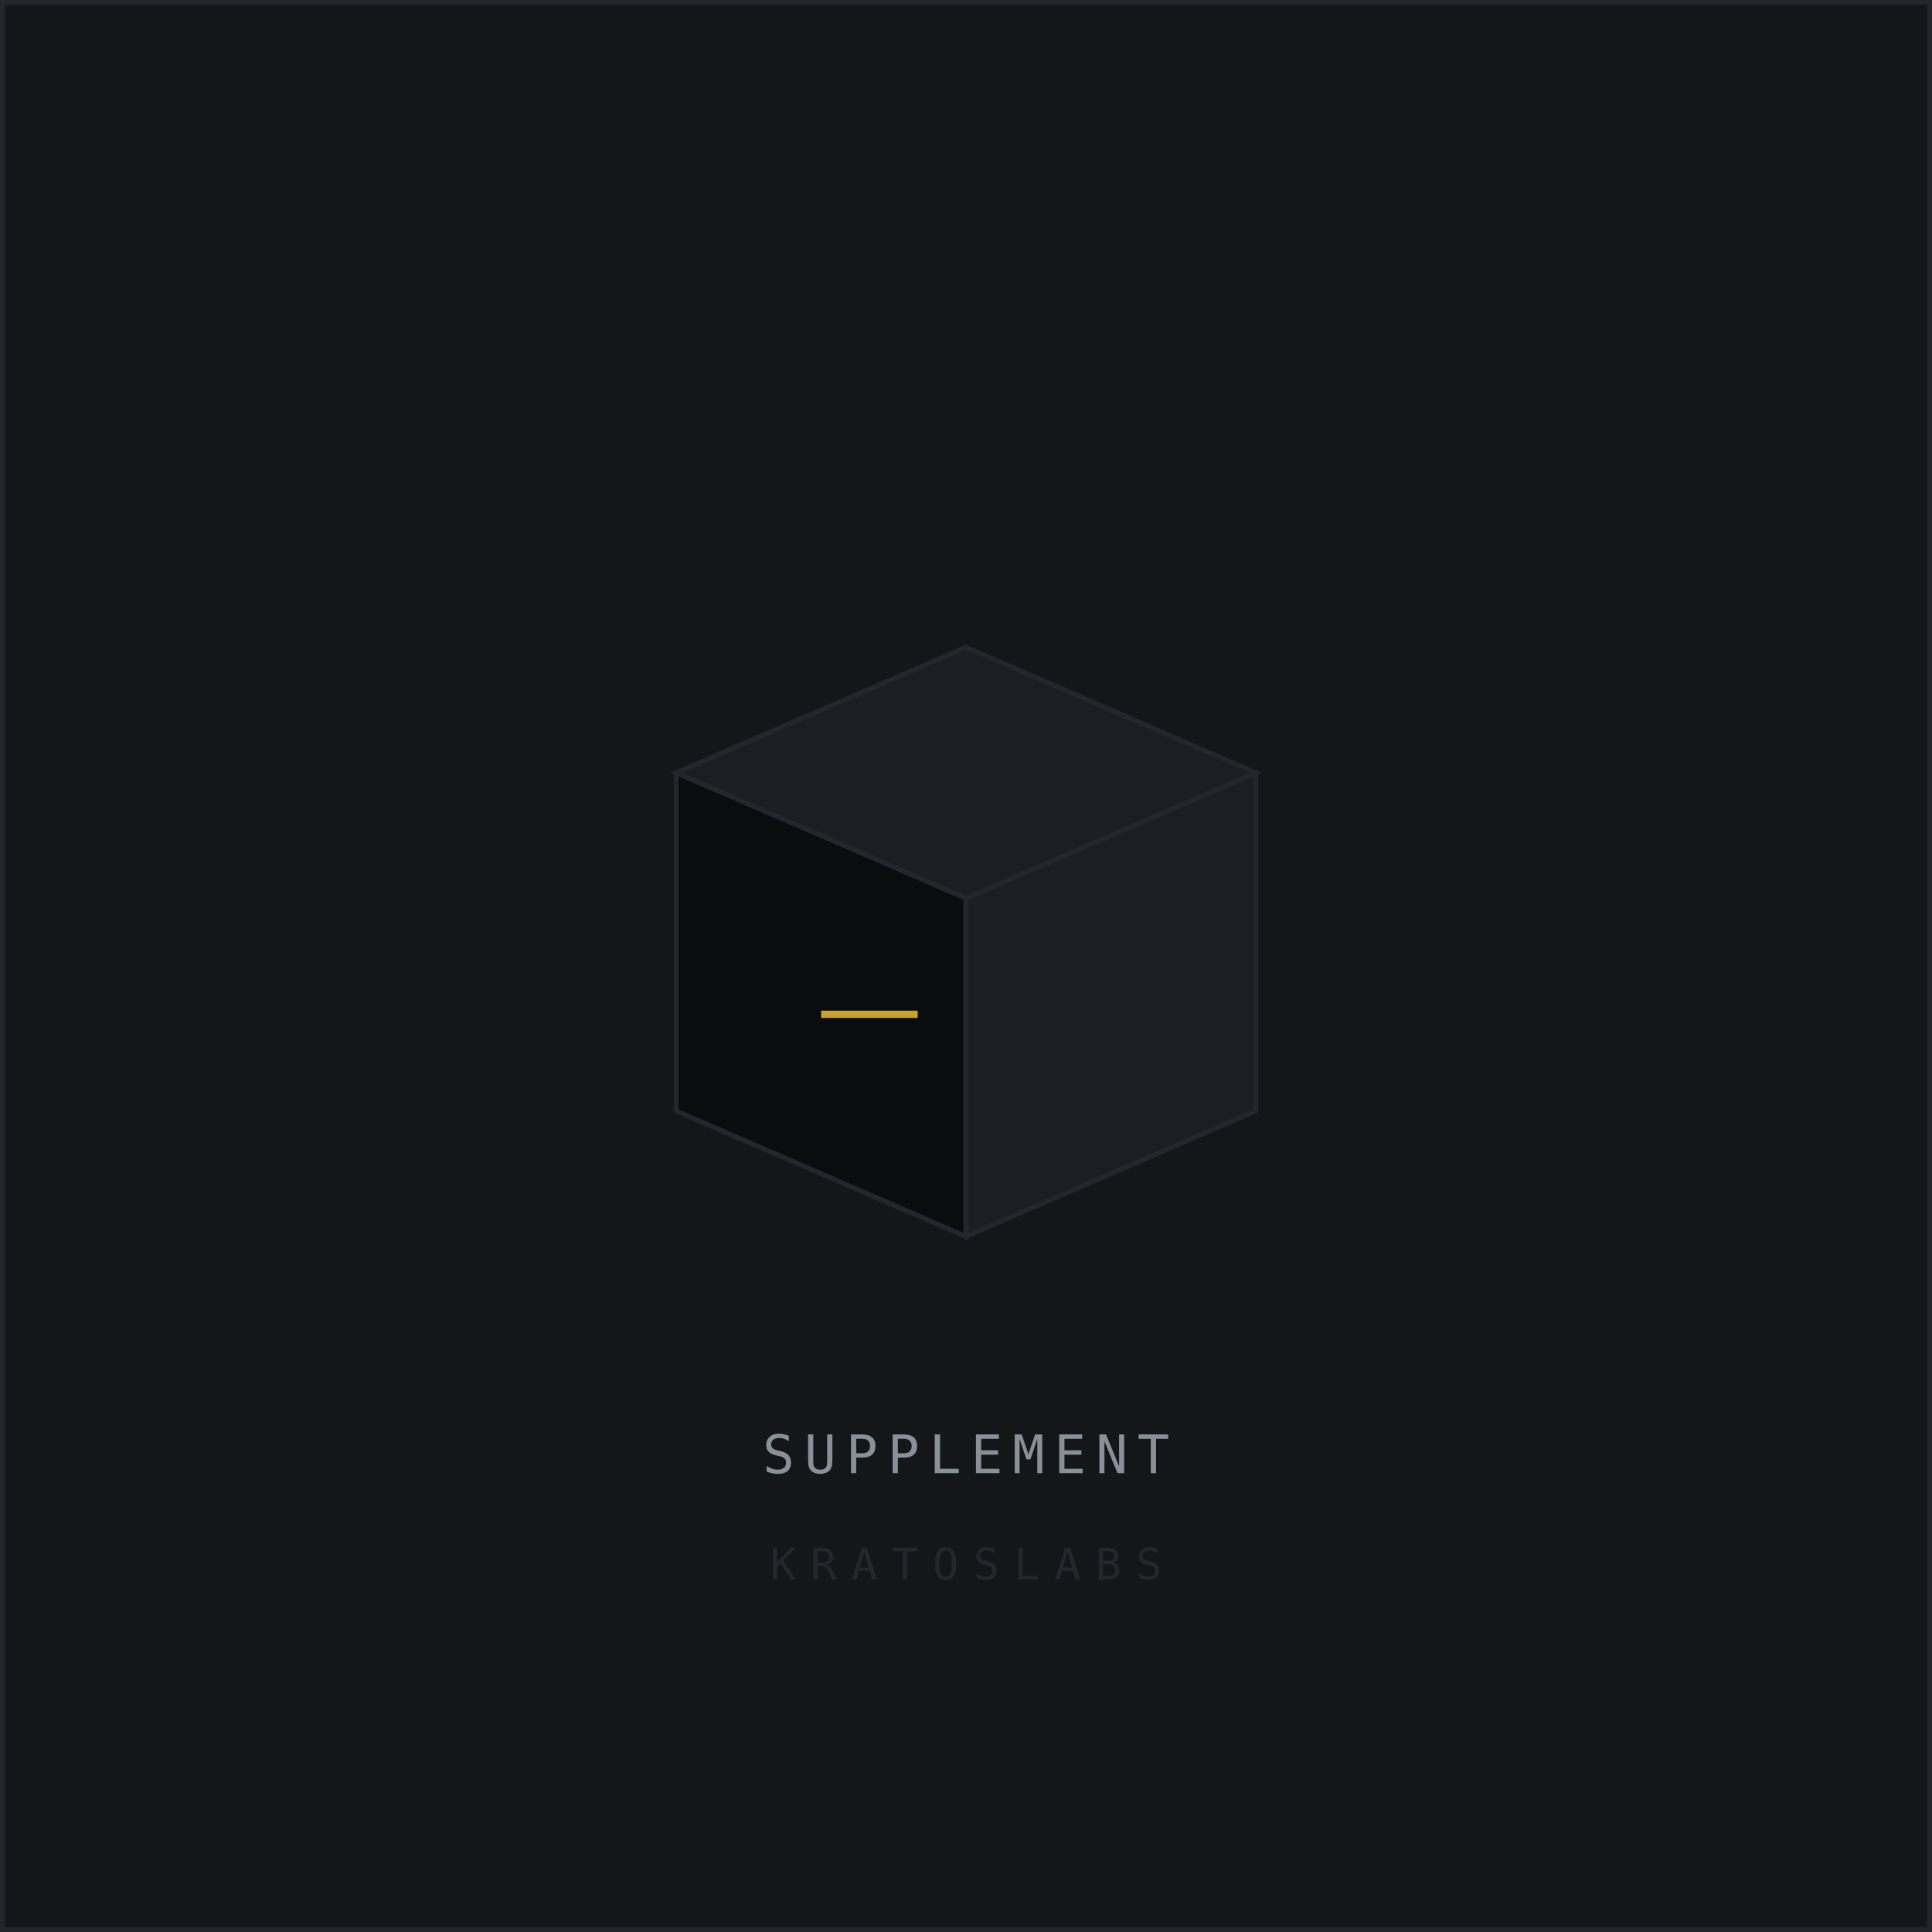
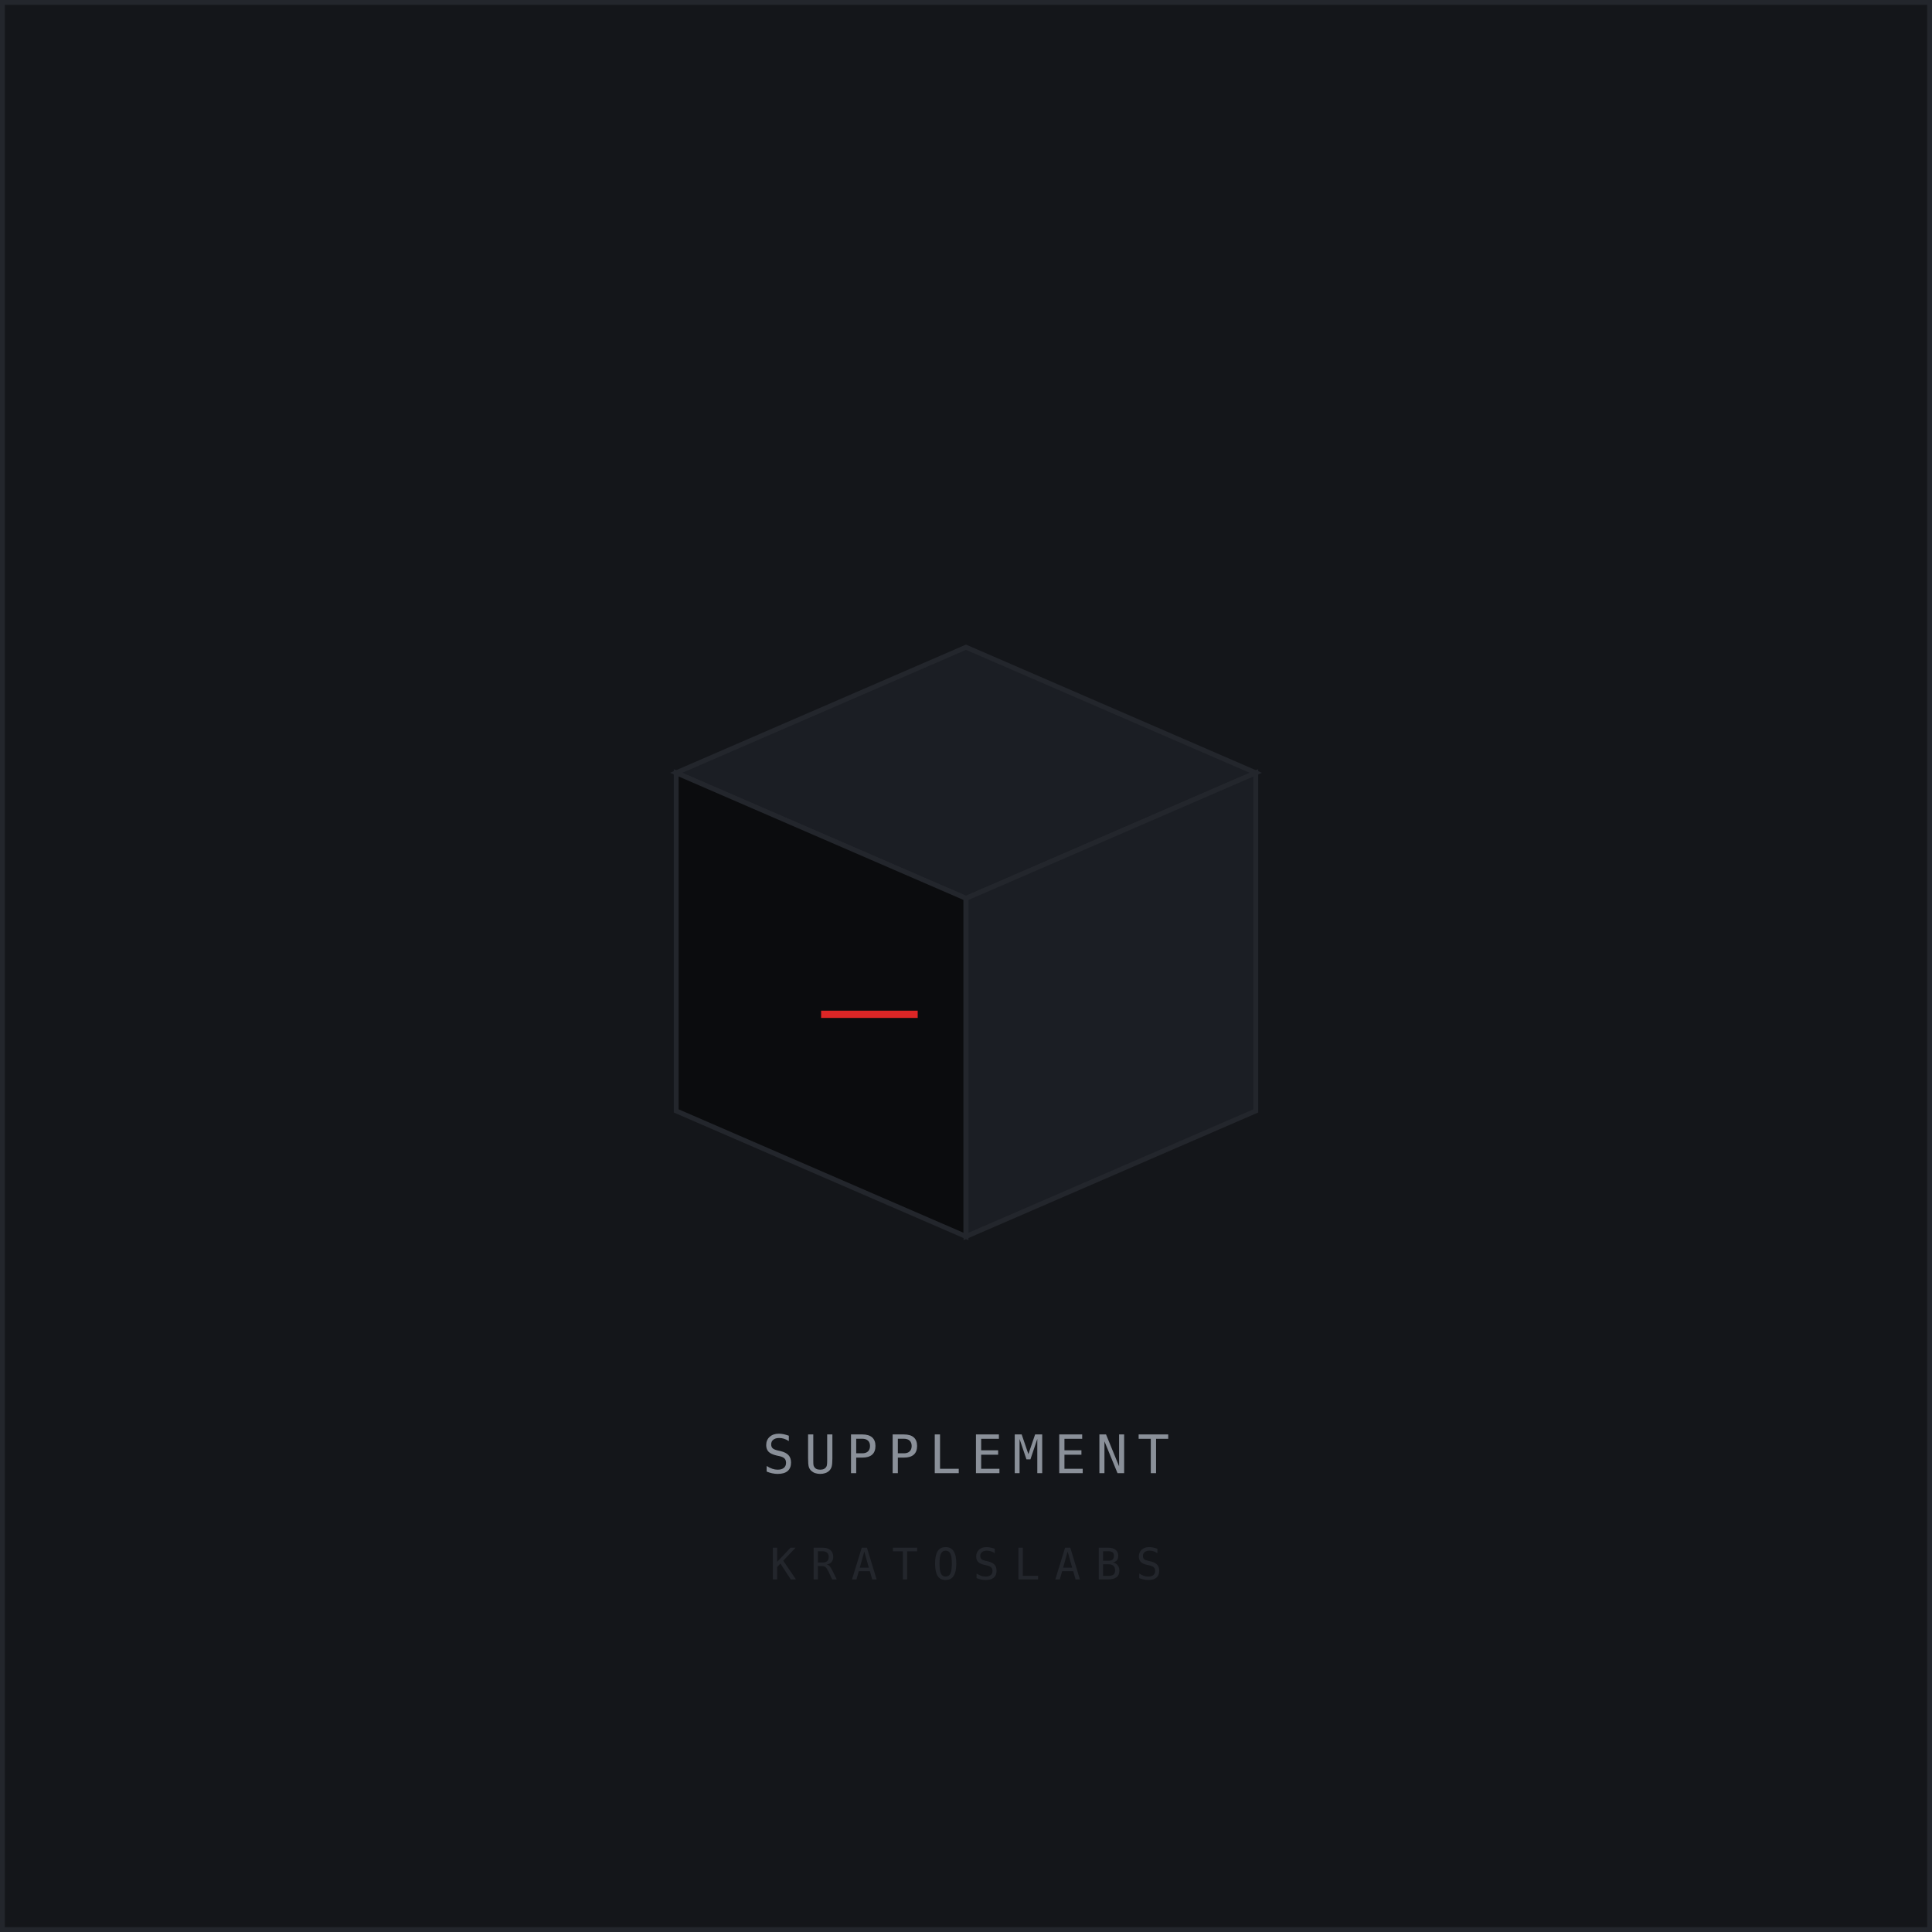
<svg xmlns="http://www.w3.org/2000/svg" viewBox="0 0 400 400" role="img" aria-label="Confezione neutra KratosLabs">
  <rect width="400" height="400" fill="#14161A" />
  <rect x="0.5" y="0.5" width="399" height="399" fill="none" stroke="#23262C" />
  <path d="M140 160l60-26 60 26-60 26z" fill="#1B1E24" stroke="#23262C" />
  <path d="M140 160v70l60 26v-70z" fill="#0B0C0E" stroke="#23262C" />
  <path d="M260 160v70l-60 26v-70z" fill="#1B1E24" stroke="#23262C" />
  <path d="M200 186v70" stroke="#23262C" />
-   <path d="M170 210h20" stroke="#C9A227" stroke-width="1.5" />
+   <path d="M170 210h20" stroke="#DC2626" stroke-width="1.5" />
  <text x="200" y="305" fill="#8A9099" font-family="monospace" font-size="11" text-anchor="middle" letter-spacing="2">SUPPLEMENT</text>
  <text x="200" y="327" fill="#23262C" font-family="monospace" font-size="9" text-anchor="middle" letter-spacing="3">KRATOSLABS</text>
</svg>
